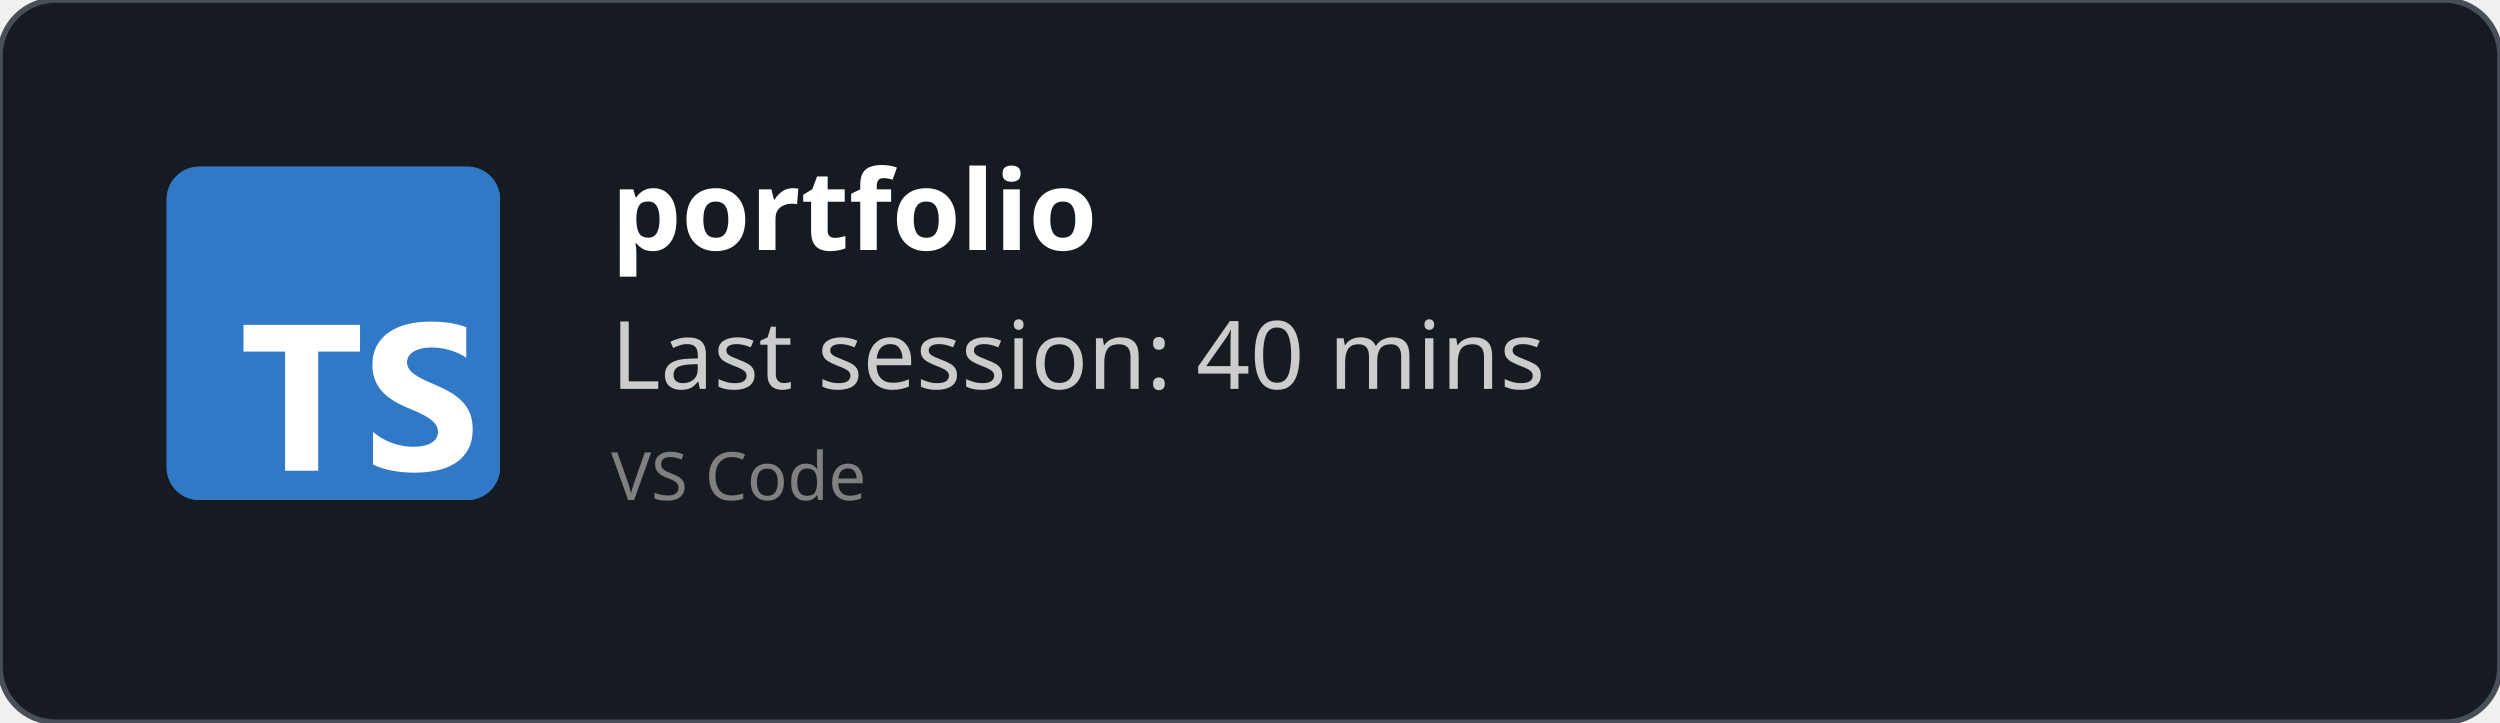
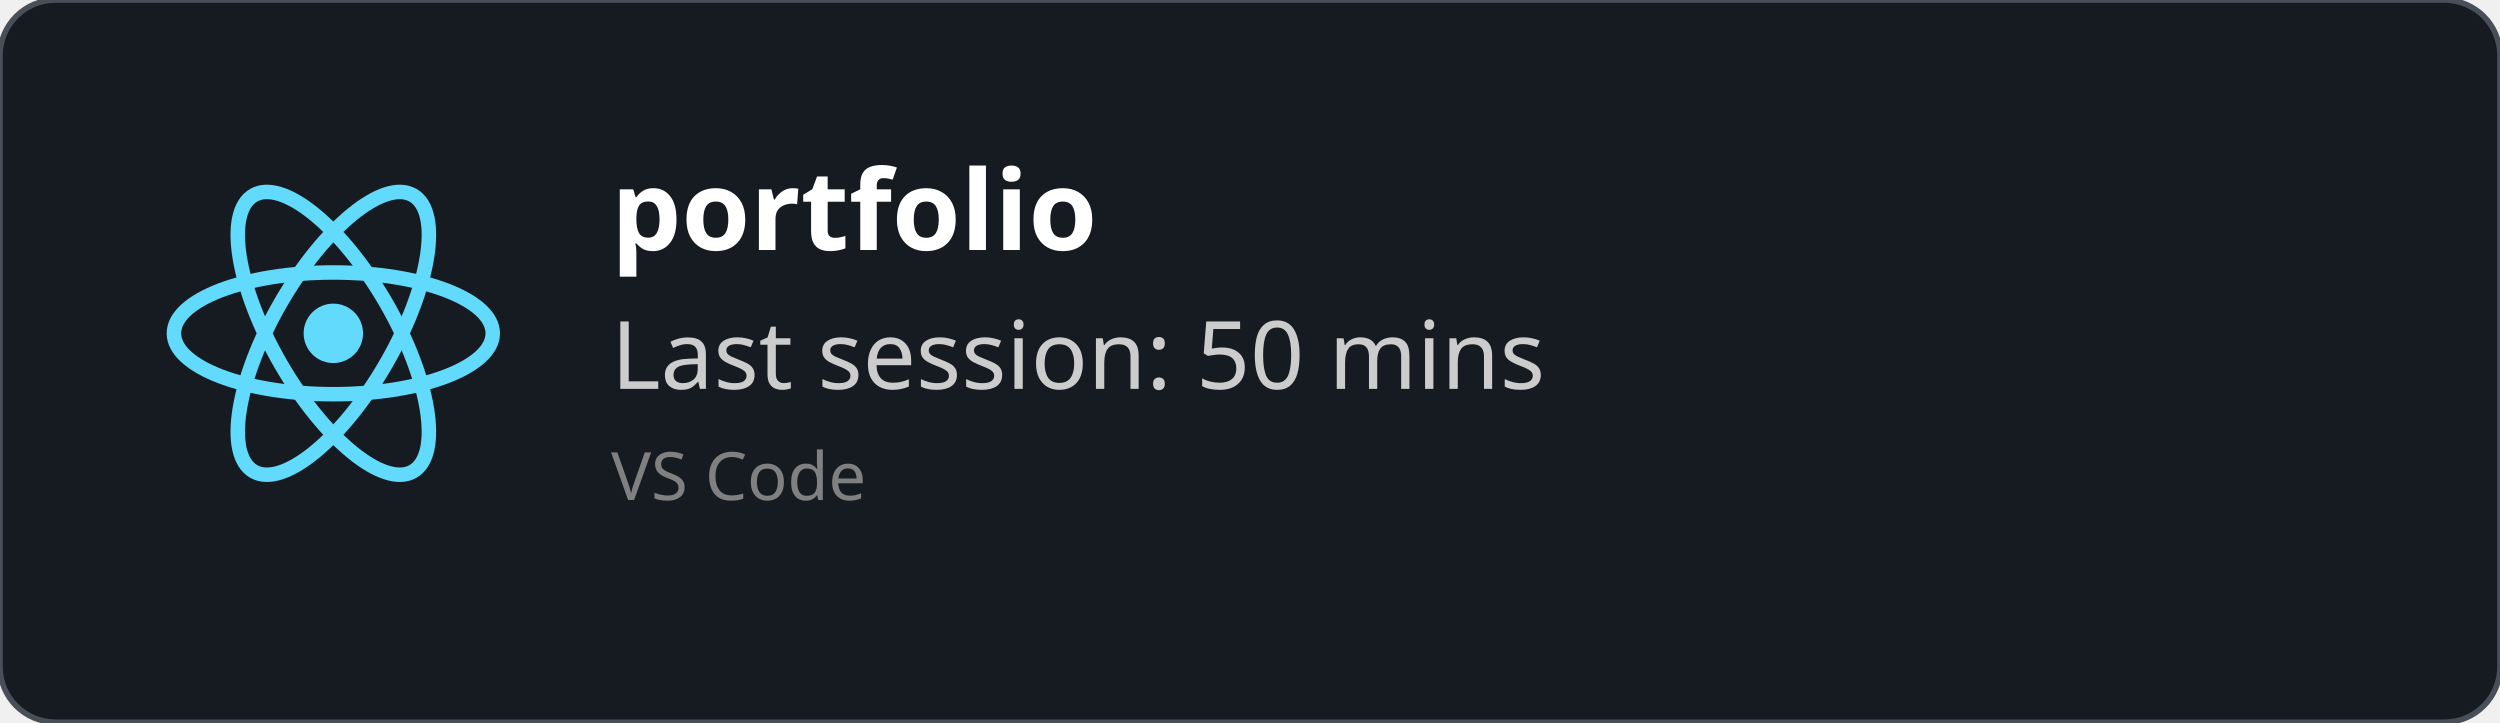
<svg xmlns="http://www.w3.org/2000/svg" width="450" height="130" viewBox="0 0 450 130" fill="none" role="img">
  <style>
    *{
        font-family: 'Segoe UI', Ubuntu, monospace
    }
    </style>
  <defs>
    <clipPath id="horizontalClip" x="20" y="20" width="500" height="200">
      <rect x="90" y="20" width="300" height="50" />
    </clipPath>
  </defs>
  <rect width="450" height="130" fill="rgba(22,27,34)" stroke="#484f58" stroke-width="1" fill-opacity="1" stroke-opacity="1" x="0" y="0" rx="10px" ry="10px">
    </rect>
-   <svg fill="none" height="60" viewBox="0 0 512 512" width="60" x="30" y="30">
-     <rect fill="#3178c6" height="512" rx="50" width="512" />
-     <rect fill="#3178c6" height="512" rx="50" width="512" />
-     <path clip-rule="evenodd" d="m316.939 407.424v50.061c8.138 4.172 17.763 7.3 28.875 9.386s22.823 3.129 35.135 3.129c11.999 0 23.397-1.147 34.196-3.442 10.799-2.294 20.268-6.075 28.406-11.342 8.138-5.266 14.581-12.15 19.328-20.65s7.121-19.007 7.121-31.522c0-9.074-1.356-17.026-4.069-23.857s-6.625-12.906-11.738-18.225c-5.112-5.319-11.242-10.091-18.389-14.315s-15.207-8.213-24.18-11.967c-6.573-2.712-12.468-5.345-17.685-7.9-5.217-2.556-9.651-5.163-13.303-7.822-3.652-2.66-6.469-5.476-8.451-8.448-1.982-2.973-2.974-6.336-2.974-10.091 0-3.441.887-6.544 2.661-9.308s4.278-5.136 7.512-7.118c3.235-1.981 7.199-3.52 11.894-4.615 4.696-1.095 9.912-1.642 15.651-1.642 4.173 0 8.581.313 13.224.938 4.643.626 9.312 1.591 14.008 2.894 4.695 1.304 9.259 2.947 13.694 4.928 4.434 1.982 8.529 4.276 12.285 6.884v-46.776c-7.616-2.92-15.937-5.084-24.962-6.492s-19.381-2.112-31.066-2.112c-11.895 0-23.163 1.278-33.805 3.833s-20.006 6.544-28.093 11.967c-8.086 5.424-14.476 12.333-19.171 20.729-4.695 8.395-7.043 18.433-7.043 30.114 0 14.914 4.304 27.638 12.912 38.172 8.607 10.533 21.675 19.45 39.204 26.751 6.886 2.816 13.303 5.579 19.25 8.291s11.086 5.528 15.415 8.448c4.33 2.92 7.747 6.101 10.252 9.543 2.504 3.441 3.756 7.352 3.756 11.733 0 3.233-.783 6.231-2.348 8.995s-3.939 5.162-7.121 7.196-7.147 3.624-11.894 4.771c-4.748 1.148-10.303 1.721-16.668 1.721-10.851 0-21.597-1.903-32.24-5.71-10.642-3.806-20.502-9.516-29.579-17.13zm-84.159-123.342h64.22v-41.082h-179v41.082h63.906v182.918h50.874z" fill="#fff" fill-rule="evenodd" />
+   <svg height="60" width="60" x="30" y="30" viewBox="-11.5 -10.232 23 20.463">
+     <circle cx="0" cy="0" r="2.05" fill="#61dafb" />
+     <g stroke="#61dafb" stroke-width="1" fill="none">
+       <ellipse rx="11" ry="4.2" />
+       <ellipse rx="11" ry="4.2" transform="rotate(60)" />
+       <ellipse rx="11" ry="4.2" transform="rotate(120)" />
+     </g>
  </svg>
  <text x="110" y="45" font-size="20" clip-path="url(#horizontalClip)" font-weight="bold" font-family="Ubuntu" fill="white">
    portfolio
    </text>
  <text x="110" y="70" font-size="17px" font-family="Ubuntu" fill="#ccc">
-     Last session: 40 mins
+     Last session: 50 mins
    </text>
  <text x="110" y="90" font-size="12px" font-family="Ubuntu" fill="grey">
    VS Code
    </text>
</svg>
